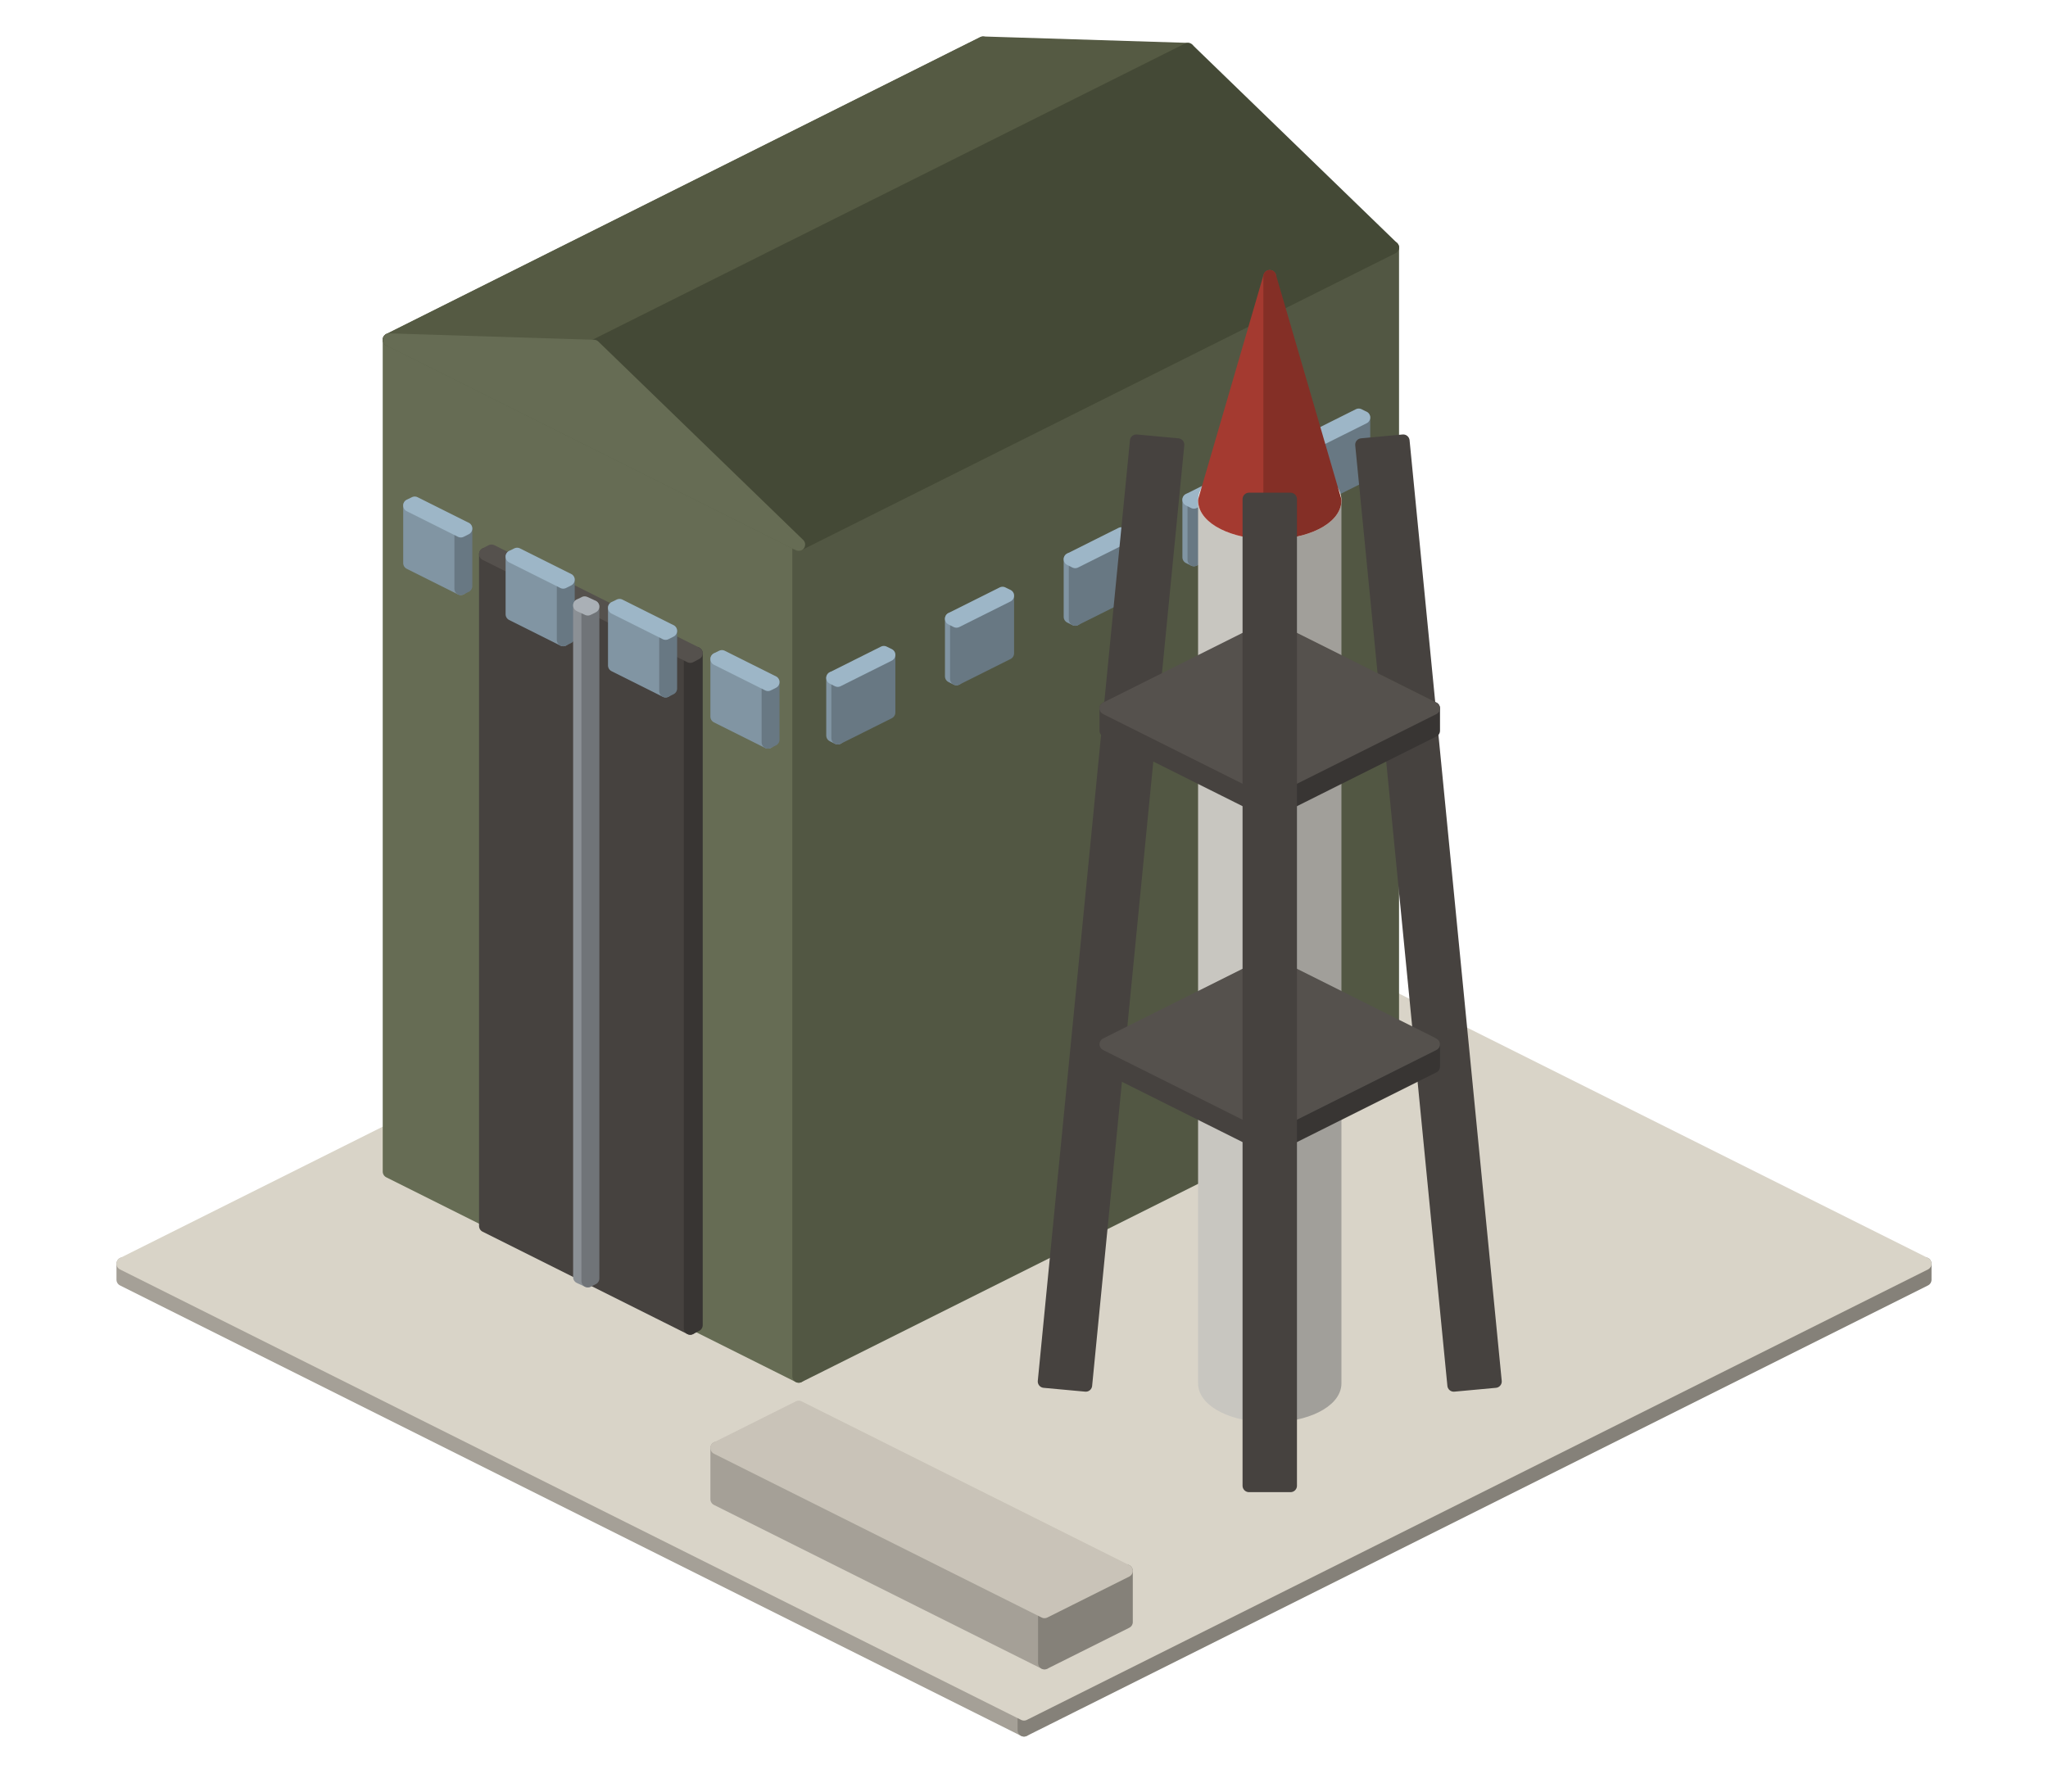
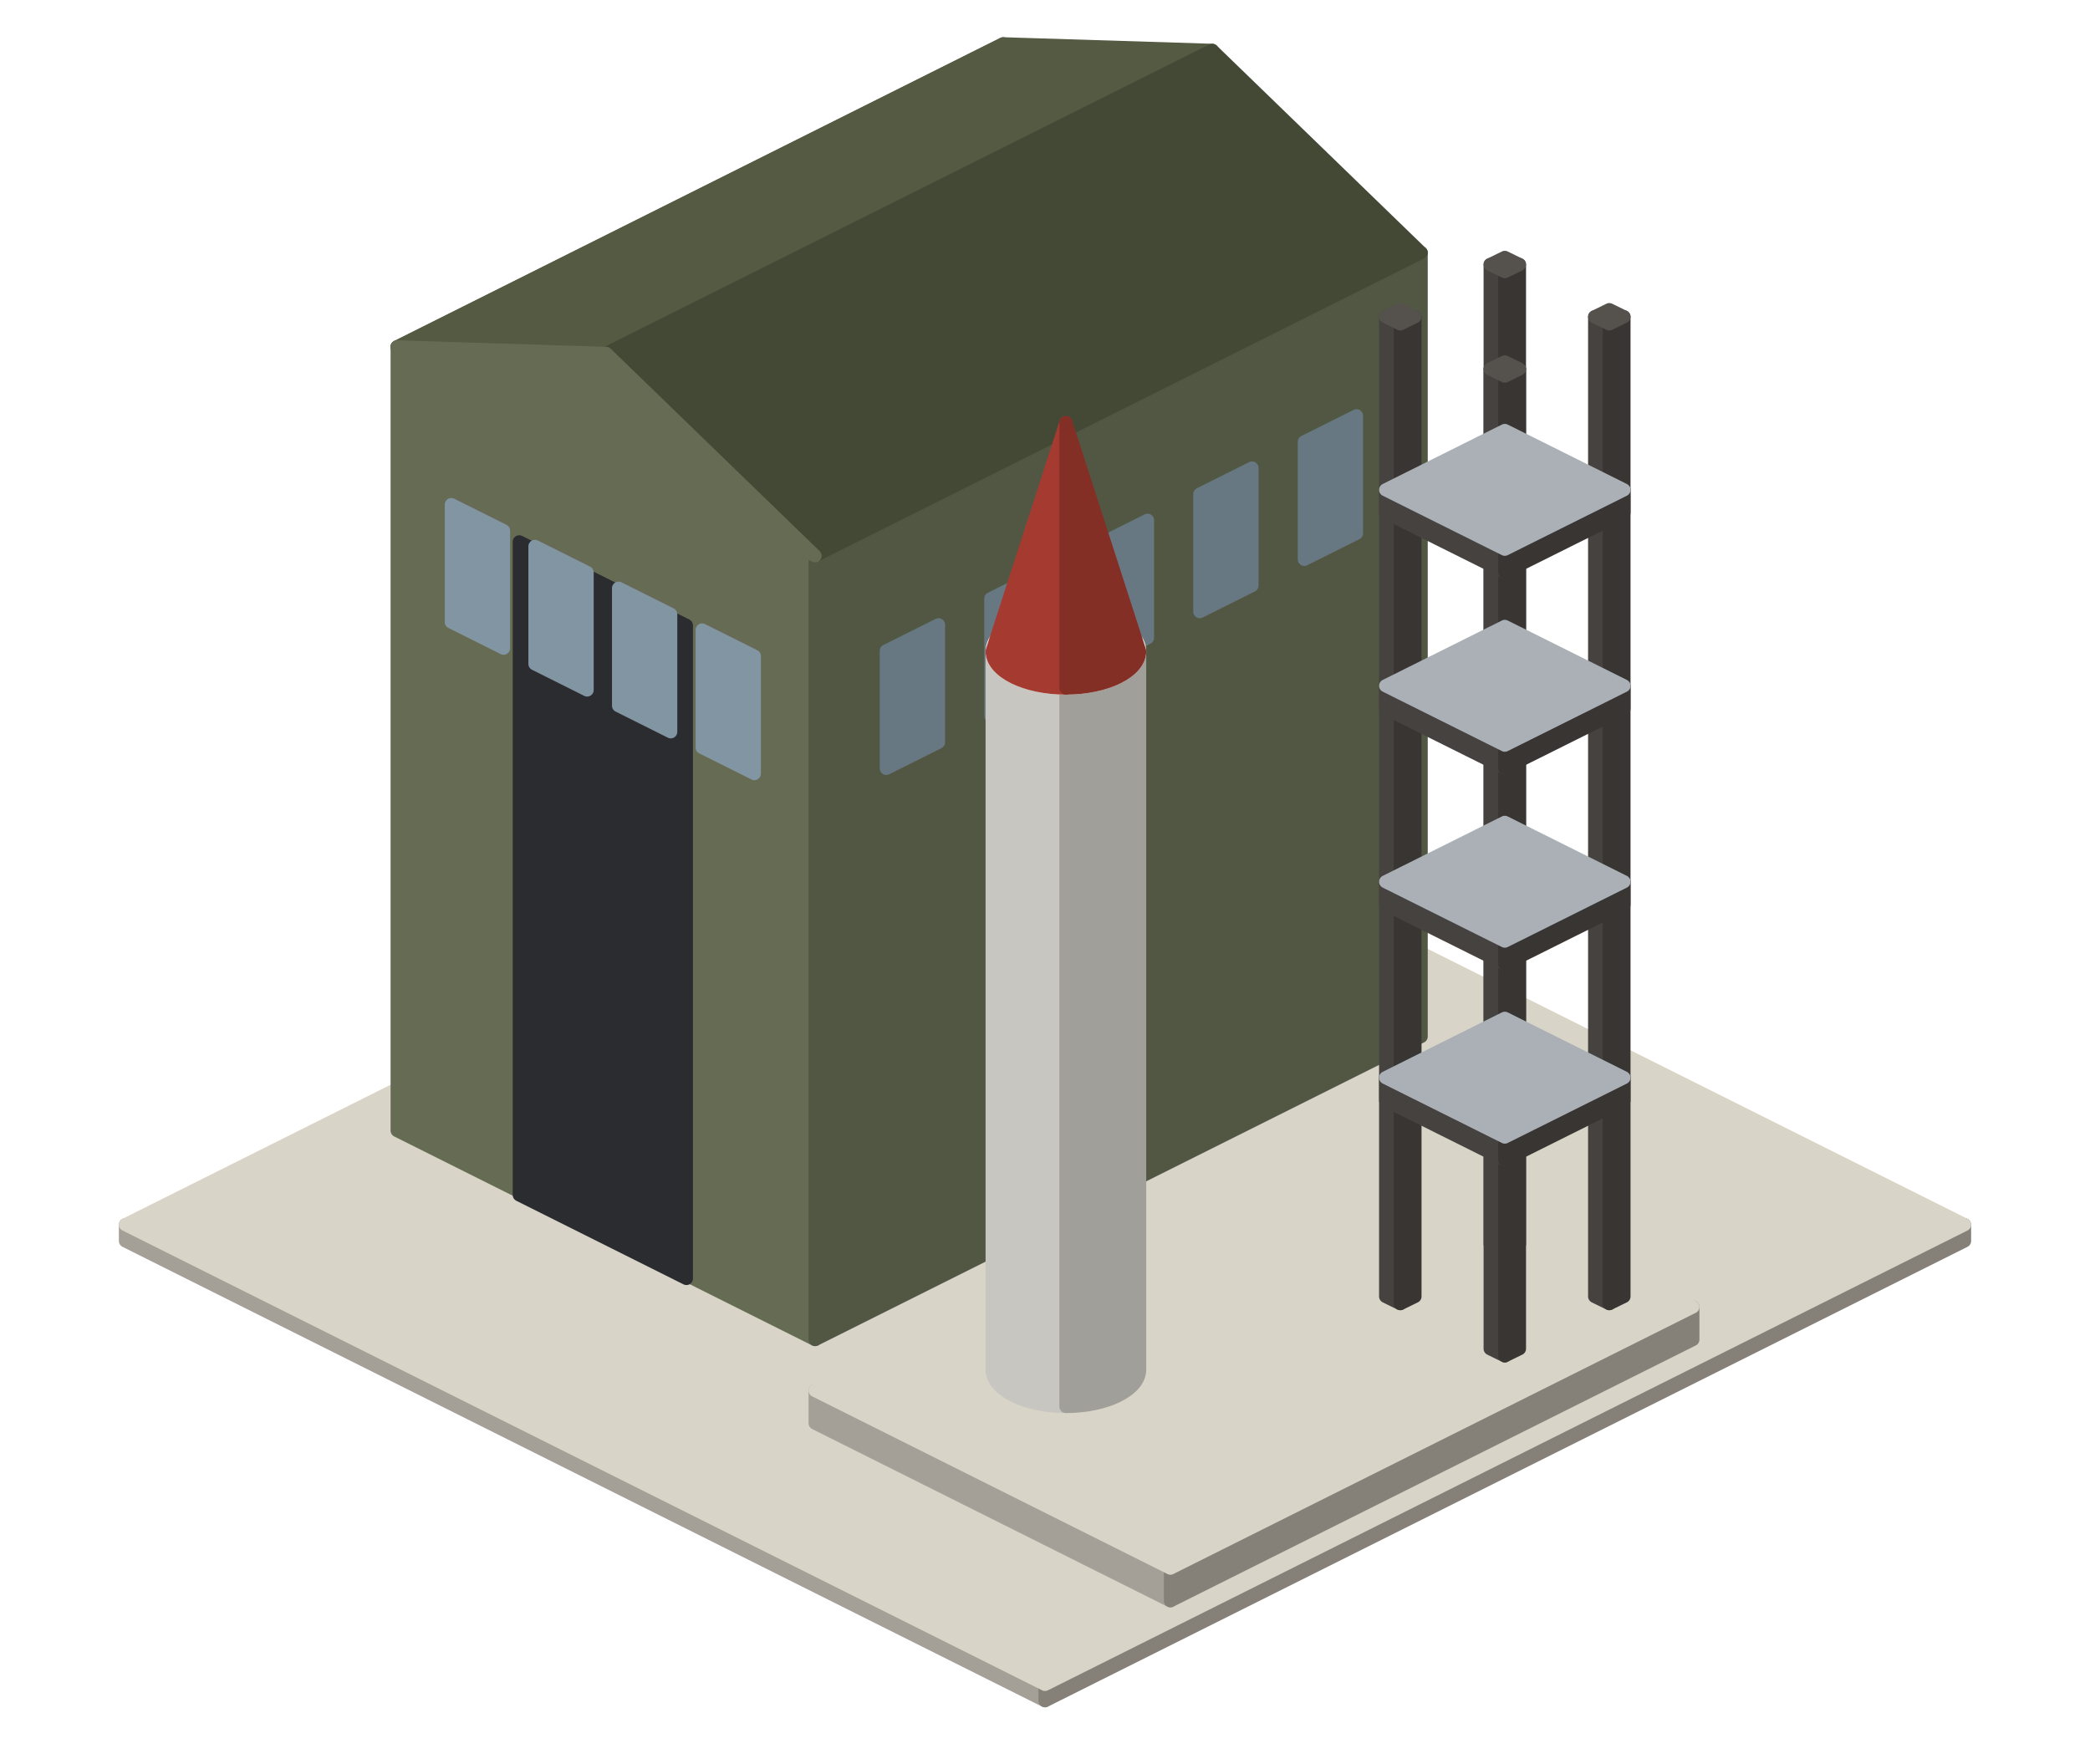
- <svg xmlns="http://www.w3.org/2000/svg" width="64" height="56" viewBox="0 0 64 56">
-   <g transform="translate(0 24)" stroke-linejoin="round" stroke-width="0.4">
+ <svg xmlns="http://www.w3.org/2000/svg" width="64" height="54" viewBox="0 0 64 54">
+   <g transform="translate(0 22)" stroke-linejoin="round" stroke-width="0.4">
    <polygon points="3.84,16.00 32.00,30.08 32.00,29.58 3.84,15.50" fill="#a5a097" stroke="#a5a097" />
    <polygon points="60.16,16.00 32.00,30.08 32.00,29.58 60.16,15.50" fill="#858179" stroke="#858179" />
    <polygon points="32.00,1.42 60.16,15.50 32.00,29.58 3.84,15.50" fill="#d9d4c8" stroke="#d9d4c8" />
-     <polygon points="12.16,12.62 24.96,19.02 24.96,-6.98 12.16,-13.38" fill="#666c54" stroke="#666c54" />
-     <polygon points="43.52,9.74 24.96,19.02 24.96,-6.98 43.52,-16.26" fill="#525743" stroke="#525743" />
-     <polygon points="30.72,-22.66 43.52,-16.26 24.96,-6.98 12.16,-13.38" fill="#5c6249" stroke="#5c6249" />
-     <polygon points="30.72,-22.66 12.16,-13.38 18.56,-13.18 37.12,-22.46" fill="#555a43" stroke="#555a43" />
-     <polygon points="43.52,-16.26 24.96,-6.98 18.56,-13.18 37.12,-22.46" fill="#444936" stroke="#444936" />
-     <polygon points="12.16,-13.38 24.96,-6.98 18.56,-13.18" fill="#666c54" stroke="#666c54" />
-     <polygon points="40.86,-8.43 41.02,-8.35 41.02,-10.15 40.86,-10.23" fill="#8195a3" stroke="#8195a3" />
-     <polygon points="42.62,-9.15 41.02,-8.35 41.02,-10.15 42.62,-10.95" fill="#687883" stroke="#687883" />
-     <polygon points="42.46,-11.03 42.62,-10.95 41.02,-10.15 40.86,-10.23" fill="#9db6c7" stroke="#9db6c7" />
-     <polygon points="37.15,-6.58 37.31,-6.50 37.31,-8.30 37.15,-8.38" fill="#8195a3" stroke="#8195a3" />
-     <polygon points="38.91,-7.30 37.31,-6.50 37.31,-8.30 38.91,-9.10" fill="#687883" stroke="#687883" />
-     <polygon points="38.75,-9.18 38.91,-9.10 37.31,-8.30 37.15,-8.38" fill="#9db6c7" stroke="#9db6c7" />
-     <polygon points="12.80,-6.40 14.40,-5.60 14.40,-7.40 12.80,-8.20" fill="#8195a3" stroke="#8195a3" />
-     <polygon points="14.56,-5.68 14.40,-5.60 14.40,-7.40 14.56,-7.48" fill="#687883" stroke="#687883" />
-     <polygon points="12.96,-8.28 14.56,-7.48 14.40,-7.40 12.80,-8.20" fill="#9db6c7" stroke="#9db6c7" />
-     <polygon points="33.44,-4.72 33.60,-4.64 33.60,-6.44 33.44,-6.52" fill="#8195a3" stroke="#8195a3" />
-     <polygon points="35.20,-5.44 33.60,-4.64 33.60,-6.44 35.20,-7.24" fill="#687883" stroke="#687883" />
-     <polygon points="35.04,-7.32 35.20,-7.24 33.60,-6.44 33.44,-6.52" fill="#9db6c7" stroke="#9db6c7" />
-     <polygon points="15.17,14.32 21.57,17.52 21.57,-3.48 15.17,-6.68" fill="#46423f" stroke="#46423f" />
-     <polygon points="21.76,17.42 21.57,17.52 21.57,-3.48 21.76,-3.58" fill="#383533" stroke="#383533" />
-     <polygon points="15.36,-6.78 21.76,-3.58 21.57,-3.48 15.17,-6.68" fill="#55514d" stroke="#55514d" />
-     <polygon points="16.00,-4.80 17.60,-4.00 17.60,-5.80 16.00,-6.60" fill="#8195a3" stroke="#8195a3" />
-     <polygon points="17.76,-4.08 17.60,-4.00 17.60,-5.80 17.76,-5.88" fill="#687883" stroke="#687883" />
-     <polygon points="16.16,-6.68 17.76,-5.88 17.60,-5.80 16.00,-6.60" fill="#9db6c7" stroke="#9db6c7" />
-     <polygon points="18.11,15.92 18.37,16.04 18.37,-4.96 18.11,-5.08" fill="#8b9095" stroke="#8b9095" />
-     <polygon points="18.53,15.96 18.37,16.04 18.37,-4.96 18.53,-5.04" fill="#707478" stroke="#707478" />
-     <polygon points="18.27,-5.16 18.53,-5.04 18.37,-4.96 18.11,-5.08" fill="#aab0b6" stroke="#aab0b6" />
-     <polygon points="29.73,-2.86 29.89,-2.78 29.89,-4.58 29.73,-4.66" fill="#8195a3" stroke="#8195a3" />
-     <polygon points="31.49,-3.58 29.89,-2.78 29.89,-4.58 31.49,-5.38" fill="#687883" stroke="#687883" />
-     <polygon points="31.33,-5.46 31.49,-5.38 29.89,-4.58 29.73,-4.66" fill="#9db6c7" stroke="#9db6c7" />
-     <polygon points="19.20,-3.20 20.80,-2.40 20.80,-4.20 19.20,-5.00" fill="#8195a3" stroke="#8195a3" />
-     <polygon points="20.96,-2.48 20.80,-2.40 20.80,-4.20 20.96,-4.28" fill="#687883" stroke="#687883" />
-     <polygon points="19.36,-5.08 20.96,-4.28 20.80,-4.20 19.20,-5.00" fill="#9db6c7" stroke="#9db6c7" />
-     <polygon points="40.33,16.04 40.33,-11.92 39.03,-11.92 39.03,16.04" fill="#46423f" stroke="#46423f" />
-     <polygon points="26.02,-1.01 26.18,-0.93 26.18,-2.73 26.02,-2.81" fill="#8195a3" stroke="#8195a3" />
-     <polygon points="27.78,-1.73 26.18,-0.93 26.18,-2.73 27.78,-3.53" fill="#687883" stroke="#687883" />
-     <polygon points="27.62,-3.61 27.78,-3.53 26.18,-2.73 26.02,-2.81" fill="#9db6c7" stroke="#9db6c7" />
-     <polygon points="22.40,-1.60 24.00,-0.80 24.00,-2.60 22.40,-3.40" fill="#8195a3" stroke="#8195a3" />
-     <polygon points="24.16,-0.88 24.00,-0.80 24.00,-2.60 24.16,-2.68" fill="#687883" stroke="#687883" />
-     <polygon points="22.56,-3.48 24.16,-2.68 24.00,-2.60 22.40,-3.40" fill="#9db6c7" stroke="#9db6c7" />
-     <polygon points="33.93,19.30 36.81,-10.10 35.51,-10.22 32.63,19.18" fill="#46423f" stroke="#46423f" />
-     <polygon points="46.73,19.18 43.85,-10.22 42.55,-10.10 45.43,19.30" fill="#46423f" stroke="#46423f" />
-     <path d="M 39.68 20.26 A 2.04 1.02 0 0 1 37.64 19.24 L 37.64 -8.36 L 39.68 -8.36 Z" fill="#c8c6c0" stroke="#c8c6c0" />
-     <path d="M 39.68 20.26 A 2.04 1.02 0 0 0 41.72 19.24 L 41.72 -8.36 L 39.68 -8.36 Z" fill="#a19f9a" stroke="#a19f9a" />
-     <path d="M 37.64 -8.36 A 2.04 1.02 0 1 0 41.72 -8.36 A 2.04 1.02 0 1 0 37.64 -8.36 Z" fill="#f4f1ea" stroke="#f4f1ea" />
-     <polygon points="34.56,9.34 39.68,11.90 39.68,11.20 34.56,8.64" fill="#46423f" stroke="#46423f" />
-     <polygon points="44.80,9.34 39.68,11.90 39.68,11.20 44.80,8.64" fill="#383533" stroke="#383533" />
-     <polygon points="39.68,6.08 44.80,8.64 39.68,11.20 34.56,8.64" fill="#55514d" stroke="#55514d" />
-     <polygon points="34.56,-1.16 39.68,1.40 39.68,0.70 34.56,-1.86" fill="#46423f" stroke="#46423f" />
-     <polygon points="44.80,-1.16 39.68,1.40 39.68,0.70 44.80,-1.86" fill="#383533" stroke="#383533" />
-     <polygon points="39.68,-4.42 44.80,-1.86 39.68,0.70 34.56,-1.86" fill="#55514d" stroke="#55514d" />
-     <path d="M 37.64 -8.36 L 39.68 -15.36 L 39.68 -7.34 A 2.04 1.02 0 0 1 37.64 -8.36 Z" fill="#a43a30" stroke="#a43a30" />
-     <path d="M 41.72 -8.36 L 39.68 -15.36 L 39.68 -7.34 A 2.04 1.02 0 0 0 41.72 -8.36 Z" fill="#842f26" stroke="#842f26" />
-     <polygon points="40.33,22.44 40.33,-8.40 39.03,-8.40 39.03,22.44" fill="#46423f" stroke="#46423f" />
-     <polygon points="22.40,22.86 32.64,27.98 32.64,26.38 22.40,21.26" fill="#a5a097" stroke="#a5a097" />
-     <polygon points="35.20,26.70 32.64,27.98 32.64,26.38 35.20,25.10" fill="#858179" stroke="#858179" />
-     <polygon points="24.96,19.98 35.20,25.10 32.64,26.38 22.40,21.26" fill="#c9c3b8" stroke="#c9c3b8" />
+     <polygon points="12.16,12.62 24.96,19.02 24.96,-4.98 12.16,-11.38" fill="#666c54" stroke="#666c54" />
+     <polygon points="43.52,9.74 24.96,19.02 24.96,-4.98 43.52,-14.26" fill="#525743" stroke="#525743" />
+     <polygon points="30.72,-20.66 43.52,-14.26 24.96,-4.98 12.16,-11.38" fill="#5c6249" stroke="#5c6249" />
+     <polygon points="30.72,-20.66 12.16,-11.38 18.56,-11.18 37.12,-20.46" fill="#555a43" stroke="#555a43" />
+     <polygon points="43.52,-14.26 24.96,-4.98 18.56,-11.18 37.12,-20.46" fill="#444936" stroke="#444936" />
+     <polygon points="12.16,-11.38 24.96,-4.98 18.56,-11.18" fill="#666c54" stroke="#666c54" />
+     <polygon points="41.54,-5.67 39.94,-4.87 39.94,-8.47 41.54,-9.27" fill="#687883" stroke="#687883" />
+     <polygon points="38.34,-4.07 36.74,-3.27 36.74,-6.87 38.34,-7.67" fill="#687883" stroke="#687883" />
+     <polygon points="13.82,-2.95 15.42,-2.15 15.42,-5.75 13.82,-6.55" fill="#8195a3" stroke="#8195a3" />
+     <polygon points="35.14,-2.47 33.54,-1.67 33.54,-5.27 35.14,-6.07" fill="#687883" stroke="#687883" />
+     <polygon points="15.90,14.59 21.02,17.15 21.02,-2.85 15.90,-5.41" fill="#2b2c30" stroke="#2b2c30" />
+     <polygon points="16.38,-1.67 17.98,-0.87 17.98,-4.47 16.38,-5.27" fill="#8195a3" stroke="#8195a3" />
+     <polygon points="31.94,-0.87 30.34,-0.07 30.34,-3.67 31.94,-4.47" fill="#687883" stroke="#687883" />
+     <polygon points="18.94,-0.39 20.54,0.41 20.54,-3.19 18.94,-3.99" fill="#8195a3" stroke="#8195a3" />
+     <polygon points="28.74,0.73 27.14,1.53 27.14,-2.07 28.74,-2.87" fill="#687883" stroke="#687883" />
+     <polygon points="21.50,0.89 23.10,1.69 23.10,-1.91 21.50,-2.71" fill="#8195a3" stroke="#8195a3" />
+     <polygon points="42.88,18.70 46.08,20.30 46.08,19.30 42.88,17.70" fill="#a5a097" stroke="#a5a097" />
+     <polygon points="49.28,18.70 46.08,20.30 46.08,19.30 49.28,17.70" fill="#858179" stroke="#858179" />
+     <polygon points="46.08,16.10 49.28,17.70 46.08,19.30 42.88,17.70" fill="#c9c3b8" stroke="#c9c3b8" />
+     <polygon points="24.96,21.58 35.84,27.02 35.84,26.02 24.96,20.58" fill="#a5a097" stroke="#a5a097" />
+     <polygon points="51.84,19.02 35.84,27.02 35.84,26.02 51.84,18.02" fill="#858179" stroke="#858179" />
+     <polygon points="40.96,12.58 51.84,18.02 35.84,26.02 24.96,20.58" fill="#d9d4c8" stroke="#d9d4c8" />
+     <polygon points="45.63,16.10 46.08,16.32 46.08,-13.68 45.63,-13.90" fill="#46423f" stroke="#46423f" />
+     <polygon points="46.53,16.10 46.08,16.32 46.08,-13.68 46.53,-13.90" fill="#383533" stroke="#383533" />
+     <polygon points="46.08,-14.12 46.53,-13.90 46.08,-13.68 45.63,-13.90" fill="#55514d" stroke="#55514d" />
+     <polygon points="42.43,17.70 42.88,17.92 42.88,-12.08 42.43,-12.30" fill="#46423f" stroke="#46423f" />
+     <polygon points="43.33,17.70 42.88,17.92 42.88,-12.08 43.33,-12.30" fill="#383533" stroke="#383533" />
+     <polygon points="42.88,-12.52 43.33,-12.30 42.88,-12.08 42.43,-12.30" fill="#55514d" stroke="#55514d" />
+     <polygon points="48.83,17.70 49.28,17.92 49.28,-12.08 48.83,-12.30" fill="#46423f" stroke="#46423f" />
+     <polygon points="49.73,17.70 49.28,17.92 49.28,-12.08 49.73,-12.30" fill="#383533" stroke="#383533" />
+     <polygon points="49.28,-12.52 49.73,-12.30 49.28,-12.08 48.83,-12.30" fill="#55514d" stroke="#55514d" />
+     <polygon points="45.63,19.30 46.08,19.52 46.08,-10.48 45.63,-10.70" fill="#46423f" stroke="#46423f" />
+     <polygon points="46.53,19.30 46.08,19.52 46.08,-10.48 46.53,-10.70" fill="#383533" stroke="#383533" />
+     <polygon points="46.08,-10.92 46.53,-10.70 46.08,-10.48 45.63,-10.70" fill="#55514d" stroke="#55514d" />
+     <polygon points="42.43,11.70 46.08,13.52 46.08,12.82 42.43,11.00" fill="#46423f" stroke="#46423f" />
+     <polygon points="49.73,11.70 46.08,13.52 46.08,12.82 49.73,11.00" fill="#383533" stroke="#383533" />
+     <polygon points="46.08,9.18 49.73,11.00 46.08,12.82 42.43,11.00" fill="#aab0b6" stroke="#aab0b6" />
+     <polygon points="42.43,5.70 46.08,7.52 46.08,6.82 42.43,5.00" fill="#46423f" stroke="#46423f" />
+     <polygon points="49.73,5.70 46.08,7.52 46.08,6.82 49.73,5.00" fill="#383533" stroke="#383533" />
+     <polygon points="46.08,3.18 49.73,5.00 46.08,6.82 42.43,5.00" fill="#aab0b6" stroke="#aab0b6" />
+     <polygon points="42.43,-0.30 46.08,1.52 46.08,0.82 42.43,-1.00" fill="#46423f" stroke="#46423f" />
+     <polygon points="49.73,-0.30 46.08,1.52 46.08,0.82 49.73,-1.00" fill="#383533" stroke="#383533" />
+     <polygon points="46.08,-2.82 49.73,-1.00 46.08,0.82 42.43,-1.00" fill="#aab0b6" stroke="#aab0b6" />
+     <polygon points="42.43,-6.30 46.08,-4.48 46.08,-5.18 42.43,-7.00" fill="#46423f" stroke="#46423f" />
+     <polygon points="49.73,-6.30 46.08,-4.48 46.08,-5.18 49.73,-7.00" fill="#383533" stroke="#383533" />
+     <polygon points="46.08,-8.82 49.73,-7.00 46.08,-5.18 42.43,-7.00" fill="#aab0b6" stroke="#aab0b6" />
+     <path d="M 32.64 21.07 A 2.26 1.13 0 0 1 30.38 19.94 L 30.38 -2.06 L 32.64 -2.06 Z" fill="#c8c6c0" stroke="#c8c6c0" />
+     <path d="M 32.64 21.07 A 2.26 1.13 0 0 0 34.90 19.94 L 34.90 -2.06 L 32.64 -2.06 Z" fill="#a19f9a" stroke="#a19f9a" />
+     <path d="M 30.38 -2.06 A 2.26 1.13 0 1 0 34.90 -2.06 A 2.26 1.13 0 1 0 30.38 -2.06 Z" fill="#f4f1ea" stroke="#f4f1ea" />
+     <path d="M 30.38 -2.06 L 32.64 -9.06 L 32.64 -0.93 A 2.26 1.13 0 0 1 30.38 -2.06 Z" fill="#a43a30" stroke="#a43a30" />
+     <path d="M 34.90 -2.06 L 32.64 -9.06 L 32.64 -0.93 A 2.26 1.13 0 0 0 34.90 -2.06 Z" fill="#842f26" stroke="#842f26" />
  </g>
</svg>
